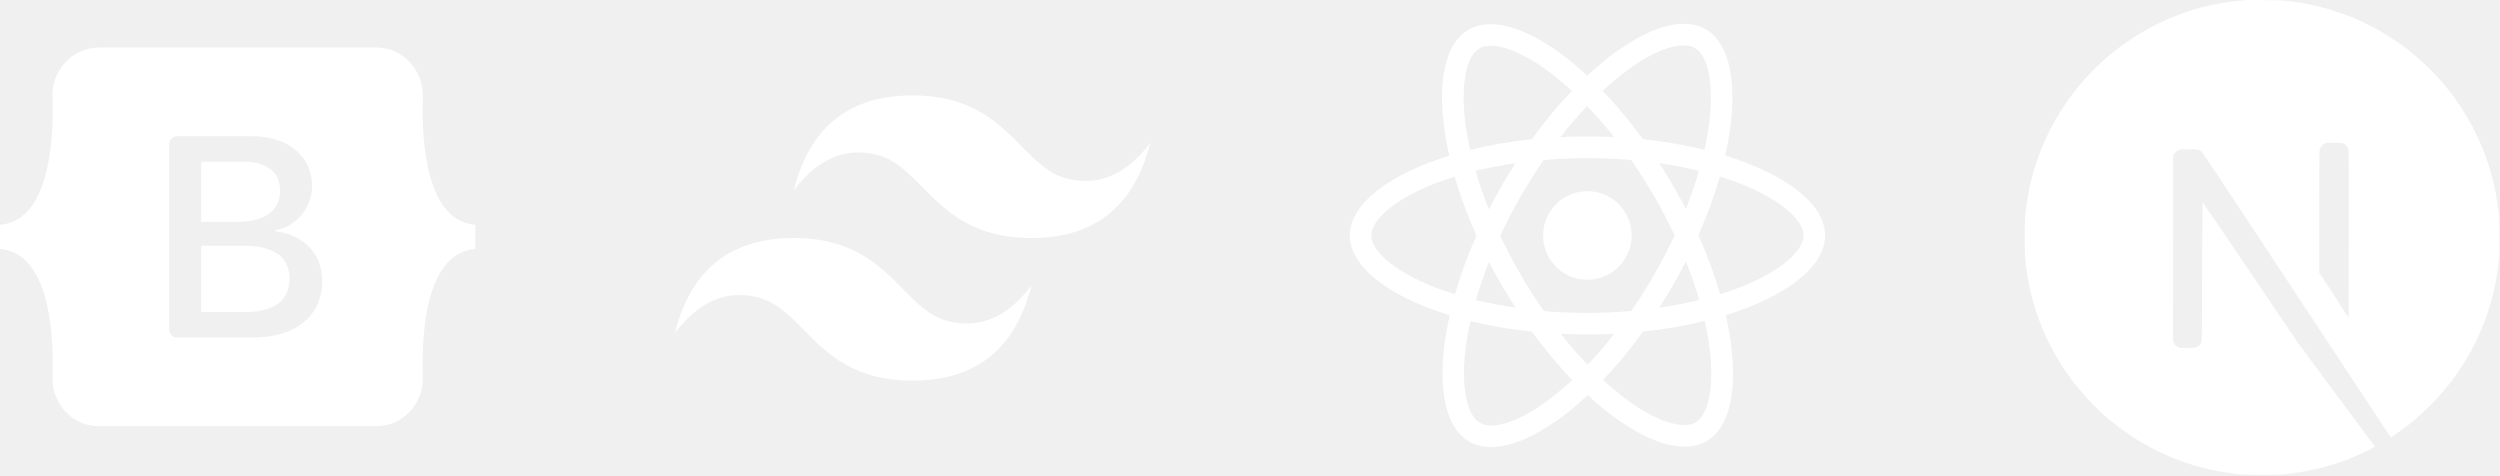
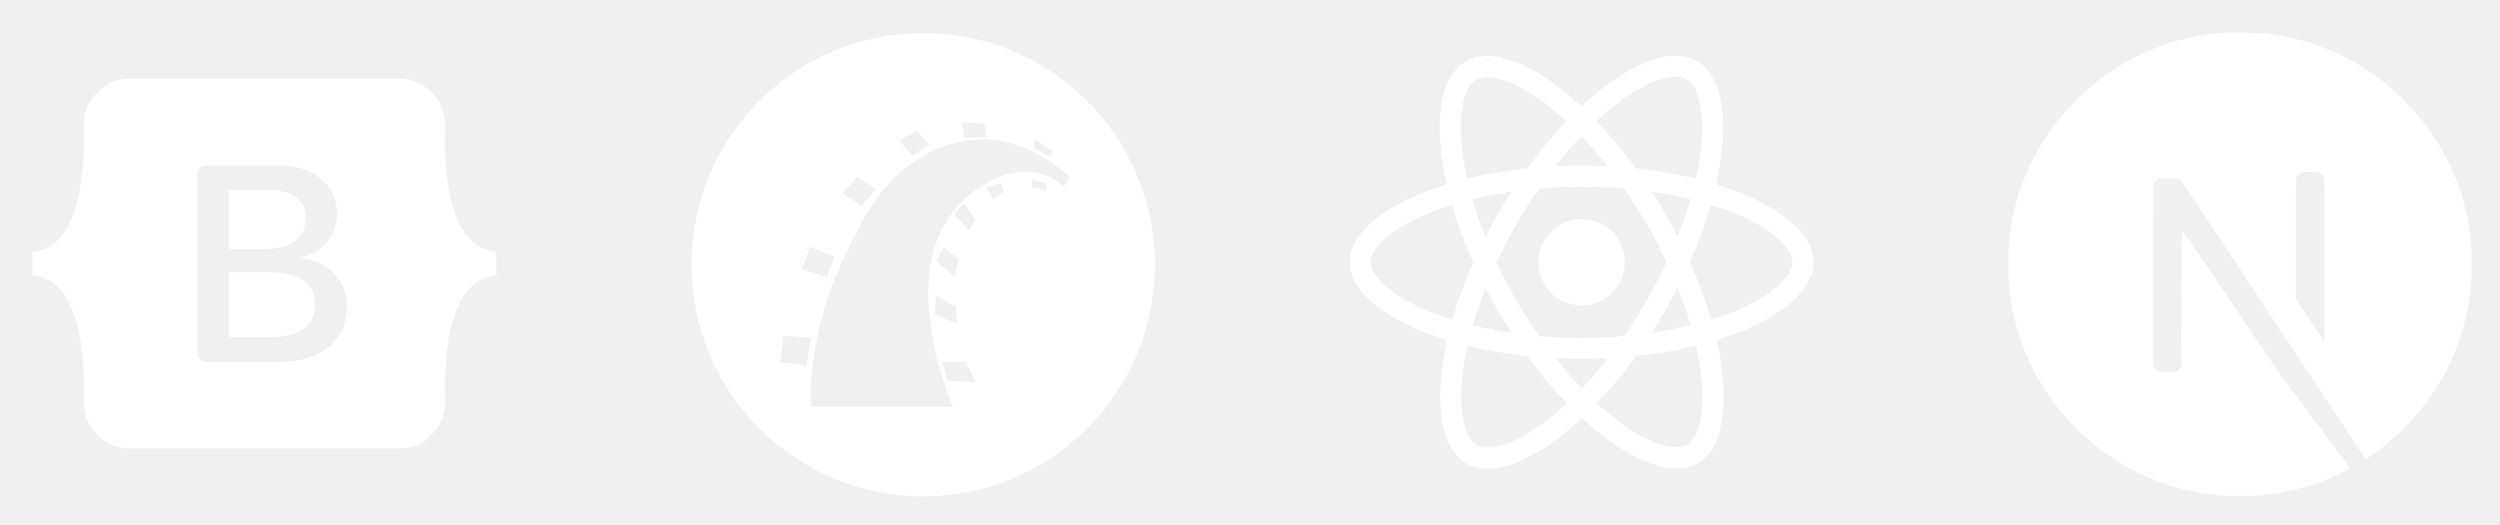
- <svg xmlns="http://www.w3.org/2000/svg" fill="none" height="100" viewBox="0 0 526 100" width="526">
-   <clipPath id="a">
-     <path d="m142 20h100v60.16h-100z" />
-   </clipPath>
-   <clipPath id="b">
-     <path d="m0 10h100v79.68h-100z" />
-   </clipPath>
-   <g fill="#fff">
-     <path d="m472.675.027c-.215.02-.898.088-1.513.137-14.188 1.279-27.478 8.935-35.895 20.701-4.687 6.542-7.685 13.963-8.818 21.824-.4 2.744-.449 3.554-.449 7.275 0 3.72.049 4.531.449 7.275 2.715 18.758 16.063 34.518 34.167 40.357 3.242 1.045 6.659 1.758 10.546 2.187 1.513.166 8.055.166 9.569 0 6.708-.742 12.391-2.402 17.996-5.263.86-.439 1.026-.557.908-.654-.078-.059-3.739-4.97-8.134-10.907l-7.987-10.79-10.009-14.813c-5.507-8.144-10.038-14.803-10.077-14.803-.039-.01-.078 6.572-.098 14.608-.029 14.071-.039 14.637-.214 14.969-.254.478-.45.674-.86.889-.312.156-.586.185-2.06.185h-1.689l-.45-.283c-.293-.186-.507-.43-.654-.713l-.205-.439.02-19.578.029-19.588.303-.381c.156-.205.488-.469.722-.596.401-.195.557-.215 2.246-.215 1.992 0 2.324.078 2.842.644.146.156 5.565 8.319 12.049 18.152 6.484 9.833 15.35 23.259 19.705 29.851l7.91 11.981.4-.264c3.545-2.304 7.294-5.585 10.263-9.003 6.317-7.255 10.389-16.102 11.756-25.535.401-2.744.45-3.554.45-7.275 0-3.72-.049-4.531-.45-7.275-2.714-18.758-16.062-34.518-34.166-40.357-3.193-1.035-6.591-1.748-10.4-2.178-.937-.098-7.391-.205-8.202-.127zm20.447 30.212c.469.234.85.683.987 1.152.078.254.097 5.683.078 17.918l-.03 17.557-3.095-4.746-3.105-4.746v-12.762c0-8.251.039-12.889.097-13.114.157-.547.498-.976.967-1.23.401-.205.547-.225 2.08-.225 1.445 0 1.699.019 2.021.195z" />
-     <path d="m384 49.537c0-6.625-8.296-12.903-21.015-16.796 2.935-12.964 1.631-23.278-4.117-26.58-1.325-.775-2.875-1.141-4.566-1.141v4.545c.937 0 1.691.183 2.323.53 2.772 1.59 3.975 7.644 3.037 15.43-.224 1.916-.591 3.934-1.039 5.993-3.995-.978-8.357-1.732-12.943-2.222-2.752-3.771-5.606-7.195-8.48-10.192 6.645-6.176 12.882-9.56 17.122-9.56v-4.545c-5.605 0-12.943 3.995-20.363 10.925-7.419-6.89-14.757-10.844-20.363-10.844v4.545c4.22 0 10.477 3.363 17.122 9.499-2.853 2.996-5.707 6.4-8.418 10.171-4.607.489-8.969 1.243-12.964 2.242-.468-2.038-.815-4.016-1.06-5.911-.958-7.786.225-13.84 2.976-15.45.612-.367 1.407-.53 2.344-.53v-4.545c-1.712 0-3.261.367-4.606 1.141-5.728 3.302-7.012 13.596-4.056 26.519-12.679 3.914-20.934 10.171-20.934 16.775 0 6.625 8.296 12.903 21.015 16.796-2.935 12.964-1.631 23.278 4.117 26.58 1.325.774 2.875 1.141 4.587 1.141 5.605 0 12.943-3.995 20.363-10.925 7.419 6.889 14.757 10.844 20.362 10.844 1.713 0 3.262-.367 4.607-1.141 5.728-3.302 7.012-13.596 4.056-26.518 12.638-3.893 20.893-10.171 20.893-16.775zm-26.539-13.596c-.754 2.629-1.692 5.34-2.752 8.051-.835-1.631-1.712-3.261-2.67-4.892-.937-1.631-1.936-3.22-2.935-4.77 2.894.428 5.687.958 8.357 1.61zm-9.335 21.708c-1.59 2.752-3.221 5.361-4.913 7.786-3.037.265-6.115.408-9.213.408-3.078 0-6.156-.143-9.172-.387-1.692-2.426-3.343-5.014-4.933-7.746-1.549-2.67-2.956-5.381-4.24-8.113 1.264-2.731 2.691-5.463 4.219-8.133 1.59-2.752 3.221-5.361 4.913-7.786 3.037-.265 6.115-.408 9.213-.408 3.078 0 6.156.143 9.172.387 1.692 2.426 3.343 5.014 4.933 7.746 1.549 2.67 2.956 5.381 4.24 8.113-1.284 2.731-2.691 5.463-4.219 8.133zm6.583-2.65c1.101 2.731 2.039 5.463 2.813 8.113-2.67.652-5.483 1.203-8.398 1.631.999-1.569 1.998-3.18 2.936-4.831.937-1.631 1.814-3.282 2.649-4.912zm-20.668 21.749c-1.896-1.957-3.792-4.138-5.667-6.523 1.835.082 3.71.143 5.606.143 1.916 0 3.811-.041 5.666-.143-1.834 2.385-3.73 4.566-5.605 6.523zm-15.165-12.006c-2.895-.428-5.687-.958-8.357-1.61.754-2.629 1.691-5.34 2.751-8.051.836 1.631 1.712 3.261 2.67 4.892s1.937 3.22 2.936 4.77zm15.063-42.417c1.895 1.957 3.791 4.138 5.666 6.523-1.834-.082-3.709-.143-5.605-.143-1.916 0-3.812.041-5.667.143 1.835-2.385 3.731-4.566 5.606-6.523zm-15.084 12.006c-.998 1.569-1.997 3.18-2.935 4.831-.938 1.631-1.814 3.261-2.65 4.892-1.1-2.731-2.038-5.463-2.813-8.113 2.671-.632 5.483-1.182 8.398-1.61zm-18.447 25.52c-7.215-3.078-11.883-7.114-11.883-10.314s4.668-7.256 11.883-10.314c1.753-.754 3.669-1.427 5.647-2.059 1.161 3.995 2.69 8.153 4.586 12.413-1.875 4.24-3.384 8.377-4.525 12.352-2.018-.632-3.934-1.325-5.708-2.079zm10.967 29.128c-2.772-1.59-3.975-7.644-3.037-15.43.224-1.916.591-3.934 1.039-5.993 3.995.978 8.357 1.733 12.943 2.222 2.752 3.771 5.606 7.195 8.48 10.192-6.645 6.176-12.882 9.56-17.122 9.56-.917-.02-1.692-.204-2.303-.55zm48.349-15.532c.958 7.786-.225 13.84-2.976 15.45-.612.367-1.407.53-2.344.53-4.22 0-10.477-3.363-17.122-9.498 2.853-2.996 5.707-6.4 8.418-10.171 4.607-.489 8.969-1.243 12.964-2.242.468 2.059.835 4.036 1.06 5.931zm7.847-13.596c-1.753.754-3.669 1.427-5.646 2.059-1.162-3.995-2.691-8.153-4.586-12.413 1.875-4.24 3.383-8.377 4.525-12.352 2.018.632 3.934 1.325 5.728 2.079 7.215 3.078 11.883 7.114 11.883 10.314-.02 3.2-4.688 7.256-11.904 10.314z" />
-     <path d="m333.98 58.857c5.145 0 9.315-4.17 9.315-9.315s-4.17-9.315-9.315-9.315c-5.144 0-9.315 4.17-9.315 9.315s4.171 9.315 9.315 9.315z" />
+ <svg xmlns="http://www.w3.org/2000/svg" version="1.1" width="539" height="113" viewBox="-20 193 539 113" xml:space="preserve">
+   <g transform="matrix(1 0 0 1 462.95 249.95)" id="x_TqMiPytOweILw7wb44e">
+     <path style="stroke: none; stroke-width: 1; stroke-dasharray: none; stroke-linecap: butt; stroke-dashoffset: 0; stroke-linejoin: miter; stroke-miterlimit: 4; fill: rgb(255,255,255); fill-rule: nonzero; opacity: 1;" vector-effect="non-scaling-stroke" transform=" translate(-475.95, -49.95)" d="M 472.675 0.027 C 472.46 0.046 471.777 0.115 471.162 0.164 C 456.974 1.443 443.684 9.098 435.267 20.865 C 430.58 27.407 427.582 34.828 426.449 42.689 C 426.049 45.433 426 46.243 426 49.963 C 426 53.684 426.049 54.494 426.449 57.238 C 429.164 75.996 442.512 91.756 460.616 97.596 C 463.858 98.64 467.275 99.353 471.162 99.783 C 472.675 99.949 479.217 99.949 480.731 99.783 C 487.439 99.041 493.122 97.381 498.727 94.52 C 499.587 94.08 499.753 93.963 499.635 93.865 C 499.557 93.807 495.896 88.895 491.501 82.958 L 483.514 72.168 L 473.505 57.355 C 467.998 49.211 463.467 42.552 463.428 42.552 C 463.389 42.542 463.35 49.124 463.33 57.16 C 463.301 71.231 463.291 71.797 463.116 72.129 C 462.862 72.608 462.666 72.803 462.256 73.018 C 461.944 73.174 461.67 73.203 460.196 73.203 L 458.507 73.203 L 458.057 72.92 C 457.764 72.735 457.55 72.49 457.403 72.207 L 457.198 71.768 L 457.218 52.19 L 457.247 32.602 L 457.55 32.221 C 457.706 32.016 458.038 31.752 458.272 31.625 C 458.673 31.43 458.829 31.41 460.518 31.41 C 462.51 31.41 462.842 31.489 463.36 32.055 C 463.506 32.211 468.925 40.374 475.409 50.207 C 481.893 60.041 490.759 73.467 495.114 80.058 L 503.024 92.039 L 503.424 91.776 C 506.969 89.471 510.718 86.19 513.687 82.773 C 520.004 75.518 524.076 66.671 525.443 57.238 C 525.844 54.494 525.893 53.684 525.893 49.963 C 525.893 46.243 525.844 45.433 525.443 42.689 C 522.729 23.931 509.381 8.171 491.277 2.331 C 488.084 1.296 484.686 0.583 480.877 0.154 C 479.94 0.056 473.486 -0.051 472.675 0.027 z M 493.122 30.239 C 493.591 30.473 493.972 30.922 494.109 31.391 C 494.187 31.645 494.206 37.074 494.187 49.309 L 494.157 66.866 L 491.062 62.12 L 487.957 57.375 L 487.957 44.612 C 487.957 36.361 487.996 31.723 488.054 31.498 C 488.211 30.952 488.552 30.522 489.021 30.268 C 489.422 30.063 489.568 30.044 491.101 30.044 C 492.546 30.044 492.8 30.063 493.122 30.239 z" stroke-linecap="round" />
  </g>
-   <g clip-path="url(#a)">
-     <path d="m192 20.078c-13.333 0-21.667 6.667-25 20 5-6.667 10.833-9.167 17.5-7.5 3.804.951 6.522 3.711 9.532 6.765 4.902 4.976 10.575 10.735 22.968 10.735 13.333 0 21.667-6.667 25-20-5 6.667-10.833 9.167-17.5 7.5-3.804-.951-6.522-3.711-9.532-6.765-4.902-4.976-10.575-10.735-22.968-10.735zm-25 30c-13.333 0-21.667 6.667-25 20 5-6.667 10.833-9.167 17.5-7.5 3.804.951 6.522 3.711 9.532 6.765 4.902 4.976 10.575 10.735 22.968 10.735 13.333 0 21.667-6.667 25-20-5 6.667-10.833 9.167-17.5 7.5-3.804-.951-6.522-3.711-9.532-6.765-4.902-4.976-10.575-10.735-22.968-10.735z" fill="#fff" />
+   <g transform="matrix(1 0 0 1 321 249.53)" id="QPw16sD1U8IxH_S5u3mVU">
+     <path style="stroke: none; stroke-width: 1; stroke-dasharray: none; stroke-linecap: butt; stroke-dashoffset: 0; stroke-linejoin: miter; stroke-miterlimit: 4; fill: rgb(255,255,255); fill-rule: nonzero; opacity: 1;" vector-effect="non-scaling-stroke" transform=" translate(-334, -49.53)" d="M 384 49.537 C 384 42.913 375.704 36.635 362.985 32.742 C 365.92 19.778 364.616 9.464 358.868 6.162 C 357.543 5.387 355.993 5.02 354.302 5.02 L 354.302 9.566 C 355.239 9.566 355.993 9.749 356.625 10.096 C 359.397 11.686 360.6 17.739 359.662 25.526 C 359.438 27.442 359.071 29.46 358.623 31.518 C 354.628 30.54 350.266 29.786 345.68 29.297 C 342.928 25.526 340.074 22.102 337.2 19.105 C 343.845 12.929 350.082 9.545 354.322 9.545 L 354.322 5 C 348.717 5 341.379 8.995 333.959 15.925 C 326.54 9.036 319.202 5.082 313.596 5.082 L 313.596 9.627 C 317.816 9.627 324.073 12.99 330.718 19.126 C 327.865 22.122 325.011 25.526 322.3 29.297 C 317.693 29.786 313.331 30.54 309.336 31.539 C 308.868 29.501 308.521 27.523 308.276 25.628 C 307.318 17.841 308.501 11.788 311.252 10.177 C 311.864 9.81 312.659 9.647 313.596 9.647 L 313.596 5.102 C 311.884 5.102 310.335 5.469 308.99 6.243 C 303.262 9.545 301.978 19.839 304.934 32.762 C 292.255 36.676 284 42.933 284 49.537 C 284 56.162 292.296 62.44 305.015 66.333 C 302.08 79.297 303.384 89.611 309.132 92.913 C 310.457 93.687 312.007 94.054 313.719 94.054 C 319.324 94.054 326.662 90.059 334.082 83.129 C 341.501 90.018 348.839 93.973 354.444 93.973 C 356.157 93.973 357.706 93.606 359.051 92.831 C 364.779 89.529 366.063 79.236 363.107 66.313 C 375.745 62.42 384 56.142 384 49.537 z M 357.461 35.942 C 356.707 38.571 355.769 41.282 354.709 43.993 C 353.874 42.362 352.997 40.732 352.039 39.101 C 351.102 37.47 350.103 35.881 349.104 34.331 C 351.998 34.76 354.791 35.289 357.461 35.942 z M 348.126 57.65 C 346.536 60.402 344.905 63.011 343.213 65.436 C 340.176 65.701 337.098 65.844 334 65.844 C 330.922 65.844 327.844 65.701 324.828 65.457 C 323.136 63.031 321.485 60.442 319.895 57.711 C 318.346 55.041 316.939 52.33 315.655 49.598 C 316.919 46.867 318.346 44.136 319.874 41.466 C 321.464 38.714 323.095 36.105 324.787 33.679 C 327.824 33.414 330.902 33.272 334 33.272 C 337.078 33.272 340.156 33.414 343.172 33.659 C 344.864 36.084 346.515 38.673 348.105 41.404 C 349.654 44.075 351.061 46.786 352.345 49.517 C 351.061 52.248 349.654 54.98 348.126 57.65 z M 354.709 55 C 355.81 57.731 356.748 60.463 357.522 63.113 C 354.852 63.765 352.039 64.315 349.124 64.743 C 350.123 63.174 351.122 61.563 352.06 59.912 C 352.997 58.282 353.874 56.631 354.709 55 z M 334.041 76.749 C 332.145 74.792 330.249 72.611 328.374 70.226 C 330.209 70.308 332.084 70.369 333.98 70.369 C 335.896 70.369 337.791 70.328 339.646 70.226 C 337.812 72.611 335.916 74.792 334.041 76.749 z M 318.876 64.743 C 315.981 64.315 313.189 63.785 310.519 63.133 C 311.273 60.504 312.21 57.792 313.27 55.081 C 314.106 56.712 314.982 58.343 315.94 59.974 C 316.898 61.604 317.877 63.194 318.876 64.743 z M 333.939 22.326 C 335.834 24.283 337.73 26.464 339.605 28.848 C 337.771 28.767 335.896 28.706 334 28.706 C 332.084 28.706 330.188 28.746 328.333 28.848 C 330.168 26.464 332.064 24.283 333.939 22.326 z M 318.855 34.331 C 317.857 35.901 316.858 37.511 315.92 39.162 C 314.982 40.793 314.106 42.424 313.27 44.054 C 312.17 41.323 311.232 38.592 310.457 35.942 C 313.128 35.31 315.94 34.759 318.855 34.331 z M 300.408 59.851 C 293.193 56.773 288.525 52.738 288.525 49.537 C 288.525 46.337 293.193 42.281 300.408 39.223 C 302.161 38.469 304.077 37.797 306.055 37.165 C 307.216 41.16 308.745 45.318 310.641 49.578 C 308.766 53.818 307.257 57.956 306.116 61.93 C 304.098 61.298 302.182 60.605 300.408 59.851 z M 311.375 88.979 C 308.603 87.389 307.4 81.335 308.338 73.549 C 308.562 71.633 308.929 69.615 309.377 67.556 C 313.372 68.534 317.734 69.289 322.32 69.778 C 325.072 73.549 327.926 76.973 330.8 79.969 C 324.155 86.146 317.918 89.529 313.678 89.529 C 312.761 89.509 311.986 89.325 311.375 88.979 z M 359.724 73.447 C 360.682 81.233 359.499 87.287 356.748 88.897 C 356.136 89.264 355.341 89.427 354.404 89.427 C 350.184 89.427 343.927 86.064 337.282 79.929 C 340.135 76.932 342.989 73.528 345.7 69.757 C 350.307 69.268 354.669 68.514 358.664 67.515 C 359.132 69.574 359.499 71.551 359.724 73.447 z M 367.571 59.851 C 365.818 60.605 363.902 61.278 361.925 61.91 C 360.763 57.915 359.234 53.757 357.339 49.497 C 359.214 45.257 360.722 41.119 361.864 37.144 C 363.882 37.776 365.798 38.469 367.592 39.223 C 374.807 42.301 379.475 46.337 379.475 49.537 C 379.455 52.738 374.787 56.794 367.571 59.851 z" stroke-linecap="round" />
  </g>
-   <g clip-path="url(#b)">
-     <path clip-rule="evenodd" d="m20.77 10.008c-5.706 0-9.928 4.994-9.739 10.41.181 5.203-.054 11.942-1.751 17.438-1.703 5.511-4.58 9.004-9.281 9.452v5.061c4.701.449 7.578 3.94 9.28 9.452 1.697 5.496 1.932 12.235 1.751 17.438-.189 5.415 4.033 10.41 9.74 10.41h58.466c5.706 0 9.927-4.994 9.738-10.41-.181-5.203.054-11.942 1.751-17.438 1.702-5.512 4.573-9.004 9.274-9.452v-5.061c-4.701-.449-7.571-3.94-9.274-9.452-1.697-5.495-1.932-12.235-1.751-17.438.189-5.415-4.032-10.41-9.738-10.41h-58.468zm47.026 49.036c0 7.458-5.563 11.98-14.794 11.98h-15.714c-.45 0-.881-.179-1.198-.496-.318-.318-.496-.749-.496-1.198v-38.983c0-.45.178-.881.496-1.198.318-.318.749-.496 1.198-.496h15.625c7.697 0 12.749 4.17 12.749 10.571 0 4.493-3.398 8.516-7.728 9.22v.234c5.894.646 9.862 4.729 9.862 10.367zm-16.508-25.02h-8.96v12.656h7.547c5.834 0 9.051-2.349 9.051-6.548-.001-3.935-2.766-6.108-7.637-6.108zm-8.96 17.678v13.947h9.29c6.074 0 9.292-2.437 9.292-7.018 0-4.58-3.308-6.93-9.682-6.93h-8.899z" fill="#fff" fill-rule="evenodd" />
+   <g transform="matrix(1 0 0 1 320.98 249.54)" id="2YG72zAxDVWMOb-fYbLb7">
+     <path style="stroke: none; stroke-width: 1; stroke-dasharray: none; stroke-linecap: butt; stroke-dashoffset: 0; stroke-linejoin: miter; stroke-miterlimit: 4; fill: rgb(255,255,255); fill-rule: nonzero; opacity: 1;" vector-effect="non-scaling-stroke" transform=" translate(-333.98, -49.54)" d="M 333.98 58.857 C 339.125 58.857 343.295 54.686 343.295 49.542 C 343.295 44.397 339.125 40.227 333.98 40.227 C 328.836 40.227 324.665 44.397 324.665 49.542 C 324.665 54.686 328.836 58.857 333.98 58.857 z" stroke-linecap="round" />
+   </g>
+   <g transform="matrix(1 0 0 1 37 249.84)" id="XvztO8Hvbqgv2HoGx6iNa" clip-path="url(#CLIPPATH_2)">
+     <clipPath id="CLIPPATH_2">
+       <path transform="matrix(1 0 0 1 0 0) translate(-50, -49.84)" id="b" d="M 0 10 L 100 10 L 100 89.68 L 0 89.68 z" stroke-linecap="round" />
+     </clipPath>
+     <path style="stroke: none; stroke-width: 1; stroke-dasharray: none; stroke-linecap: butt; stroke-dashoffset: 0; stroke-linejoin: miter; stroke-miterlimit: 4; fill: rgb(255,255,255); fill-rule: evenodd; opacity: 1;" vector-effect="non-scaling-stroke" transform=" translate(-50, -49.84)" d="M 20.77 10.008 C 15.064 10.008 10.842 15.002 11.031 20.418 C 11.213 25.621 10.977 32.36 9.281 37.856 C 7.578 43.367 4.701 46.86 0 47.308 L 0 52.369 C 4.701 52.818 7.578 56.309 9.28 61.821 C 10.977 67.316 11.213 74.055 11.031 79.259 C 10.842 84.674 15.064 89.669 20.771 89.669 L 79.237 89.669 C 84.943 89.669 89.165 84.675 88.975 79.259 C 88.794 74.055 89.03 67.316 90.726 61.821 C 92.429 56.309 95.299 52.817 100 52.369 L 100 47.308 C 95.299 46.859 92.429 43.368 90.726 37.856 C 89.029 32.361 88.794 25.621 88.975 20.418 C 89.165 15.003 84.943 10.008 79.237 10.008 L 20.77 10.008 z M 67.797 59.044 C 67.797 66.502 62.234 71.025 53.002 71.025 L 37.288 71.025 C 36.839 71.025 36.407 70.846 36.09 70.528 C 35.772 70.211 35.593 69.779 35.593 69.33 L 35.593 30.347 C 35.593 29.897 35.772 29.466 36.09 29.148 C 36.407 28.831 36.839 28.652 37.288 28.652 L 52.913 28.652 C 60.611 28.652 65.662 32.822 65.662 39.223 C 65.662 43.716 62.264 47.739 57.934 48.443 L 57.934 48.678 C 63.828 49.324 67.797 53.406 67.797 59.044 z M 51.289 34.025 L 42.329 34.025 L 42.329 46.681 L 49.876 46.681 C 55.71 46.681 58.926 44.332 58.926 40.133 C 58.926 36.198 56.16 34.025 51.289 34.025 z M 42.329 51.703 L 42.329 65.65 L 51.619 65.65 C 57.693 65.65 60.91 63.213 60.91 58.632 C 60.91 54.052 57.603 51.702 51.228 51.702 L 42.329 51.702 z" stroke-linecap="round" />
+   </g>
+   <g transform="matrix(1 0 0 1 179.05 250.08)" id="SebnpDPz4PnUYDprYgkkI">
+     <path style="stroke: none; stroke-width: 1; stroke-dasharray: none; stroke-linecap: butt; stroke-dashoffset: 0; stroke-linejoin: miter; stroke-miterlimit: 4; fill: rgb(255,255,255); fill-rule: nonzero; opacity: 1;" vector-effect="non-scaling-stroke" transform=" translate(-49.95, -49.95)" d="M 0 49.947 C 0 22.362 22.362 0 49.947 0 C 77.531 0 99.893 22.362 99.893 49.947 C 99.893 77.531 77.531 99.893 49.947 99.893 C 22.362 99.893 0 77.531 0 49.947 z M 25.876 80.587 L 56.351 80.587 C 56.351 80.587 49.6 65.233 51.317 51.146 C 53.034 37.06 64.155 30.641 70.457 29.958 C 76.759 29.275 80.193 33.158 80.193 33.158 L 81.558 31.09 C 81.558 31.09 72.505 21.92 61.053 22.954 C 49.6 23.988 41.699 31.538 36.762 40.708 C 31.846 49.878 28.978 56.297 27.027 65.916 C 25.076 75.554 25.876 80.587 25.876 80.587 z M 19.106 70.95 L 24.725 71.632 L 25.759 65.682 L 19.809 65.233 z M 29.193 52.629 L 30.793 48.161 L 25.525 46.093 L 23.808 50.912 z M 36.646 37.294 L 39.748 33.626 L 35.749 30.992 L 32.529 34.543 z M 44.782 23.091 L 47.533 26.407 L 51.318 24.222 L 48.567 21.12 z M 58.186 19.306 L 58.868 22.622 L 63.57 22.505 L 63.102 19.52 z M 74.106 22.857 L 73.989 24.925 L 77.189 26.642 L 77.872 25.607 z M 73.423 31.675 L 73.423 33.392 L 76.525 33.743 L 76.525 32.378 z M 63.57 33.158 L 65.053 35.909 L 67.238 34.192 L 66.79 32.358 z M 56.469 38.875 L 59.785 42.542 L 61.151 40.143 L 58.868 36.709 z M 54.284 46.23 L 52.801 49.215 L 56.703 52.532 L 57.62 48.747 z M 52.684 56.648 L 52.45 60.648 L 57.269 62.716 L 57.034 58.931 z M 55.22 74.969 L 61.288 75.32 L 59.103 70.852 L 54.069 70.852 z" stroke-linecap="round" />
  </g>
</svg>
